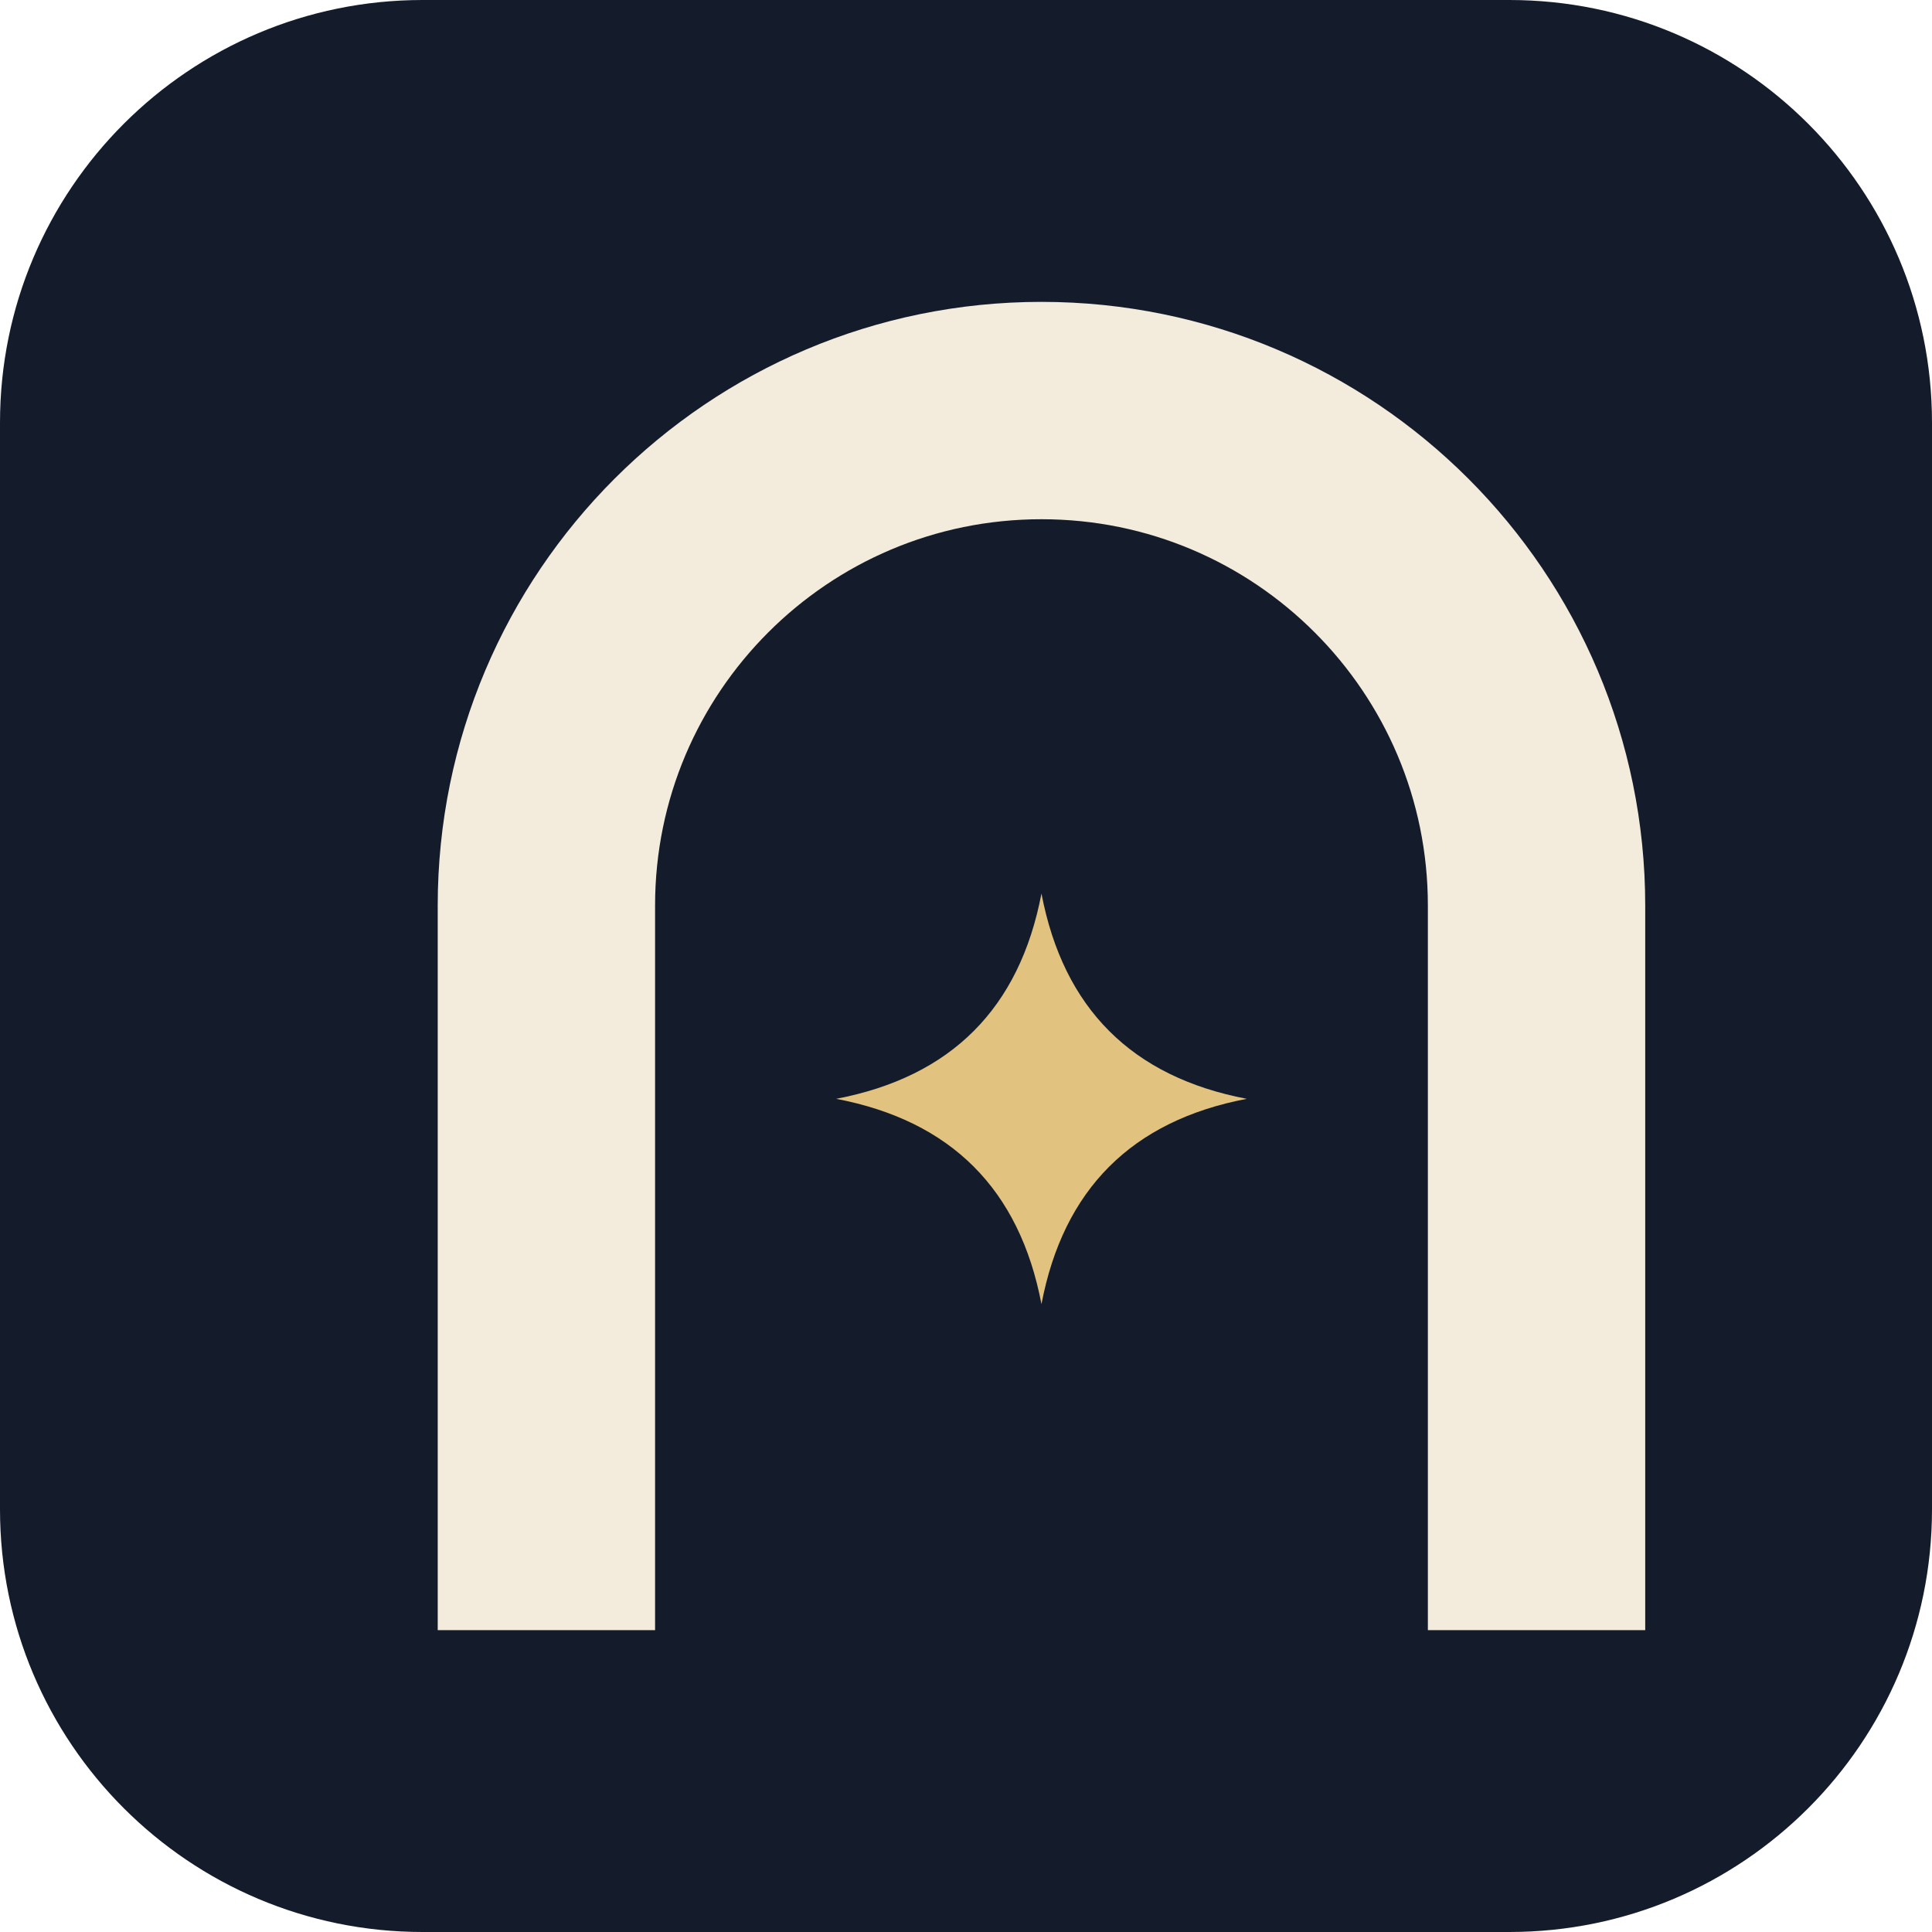
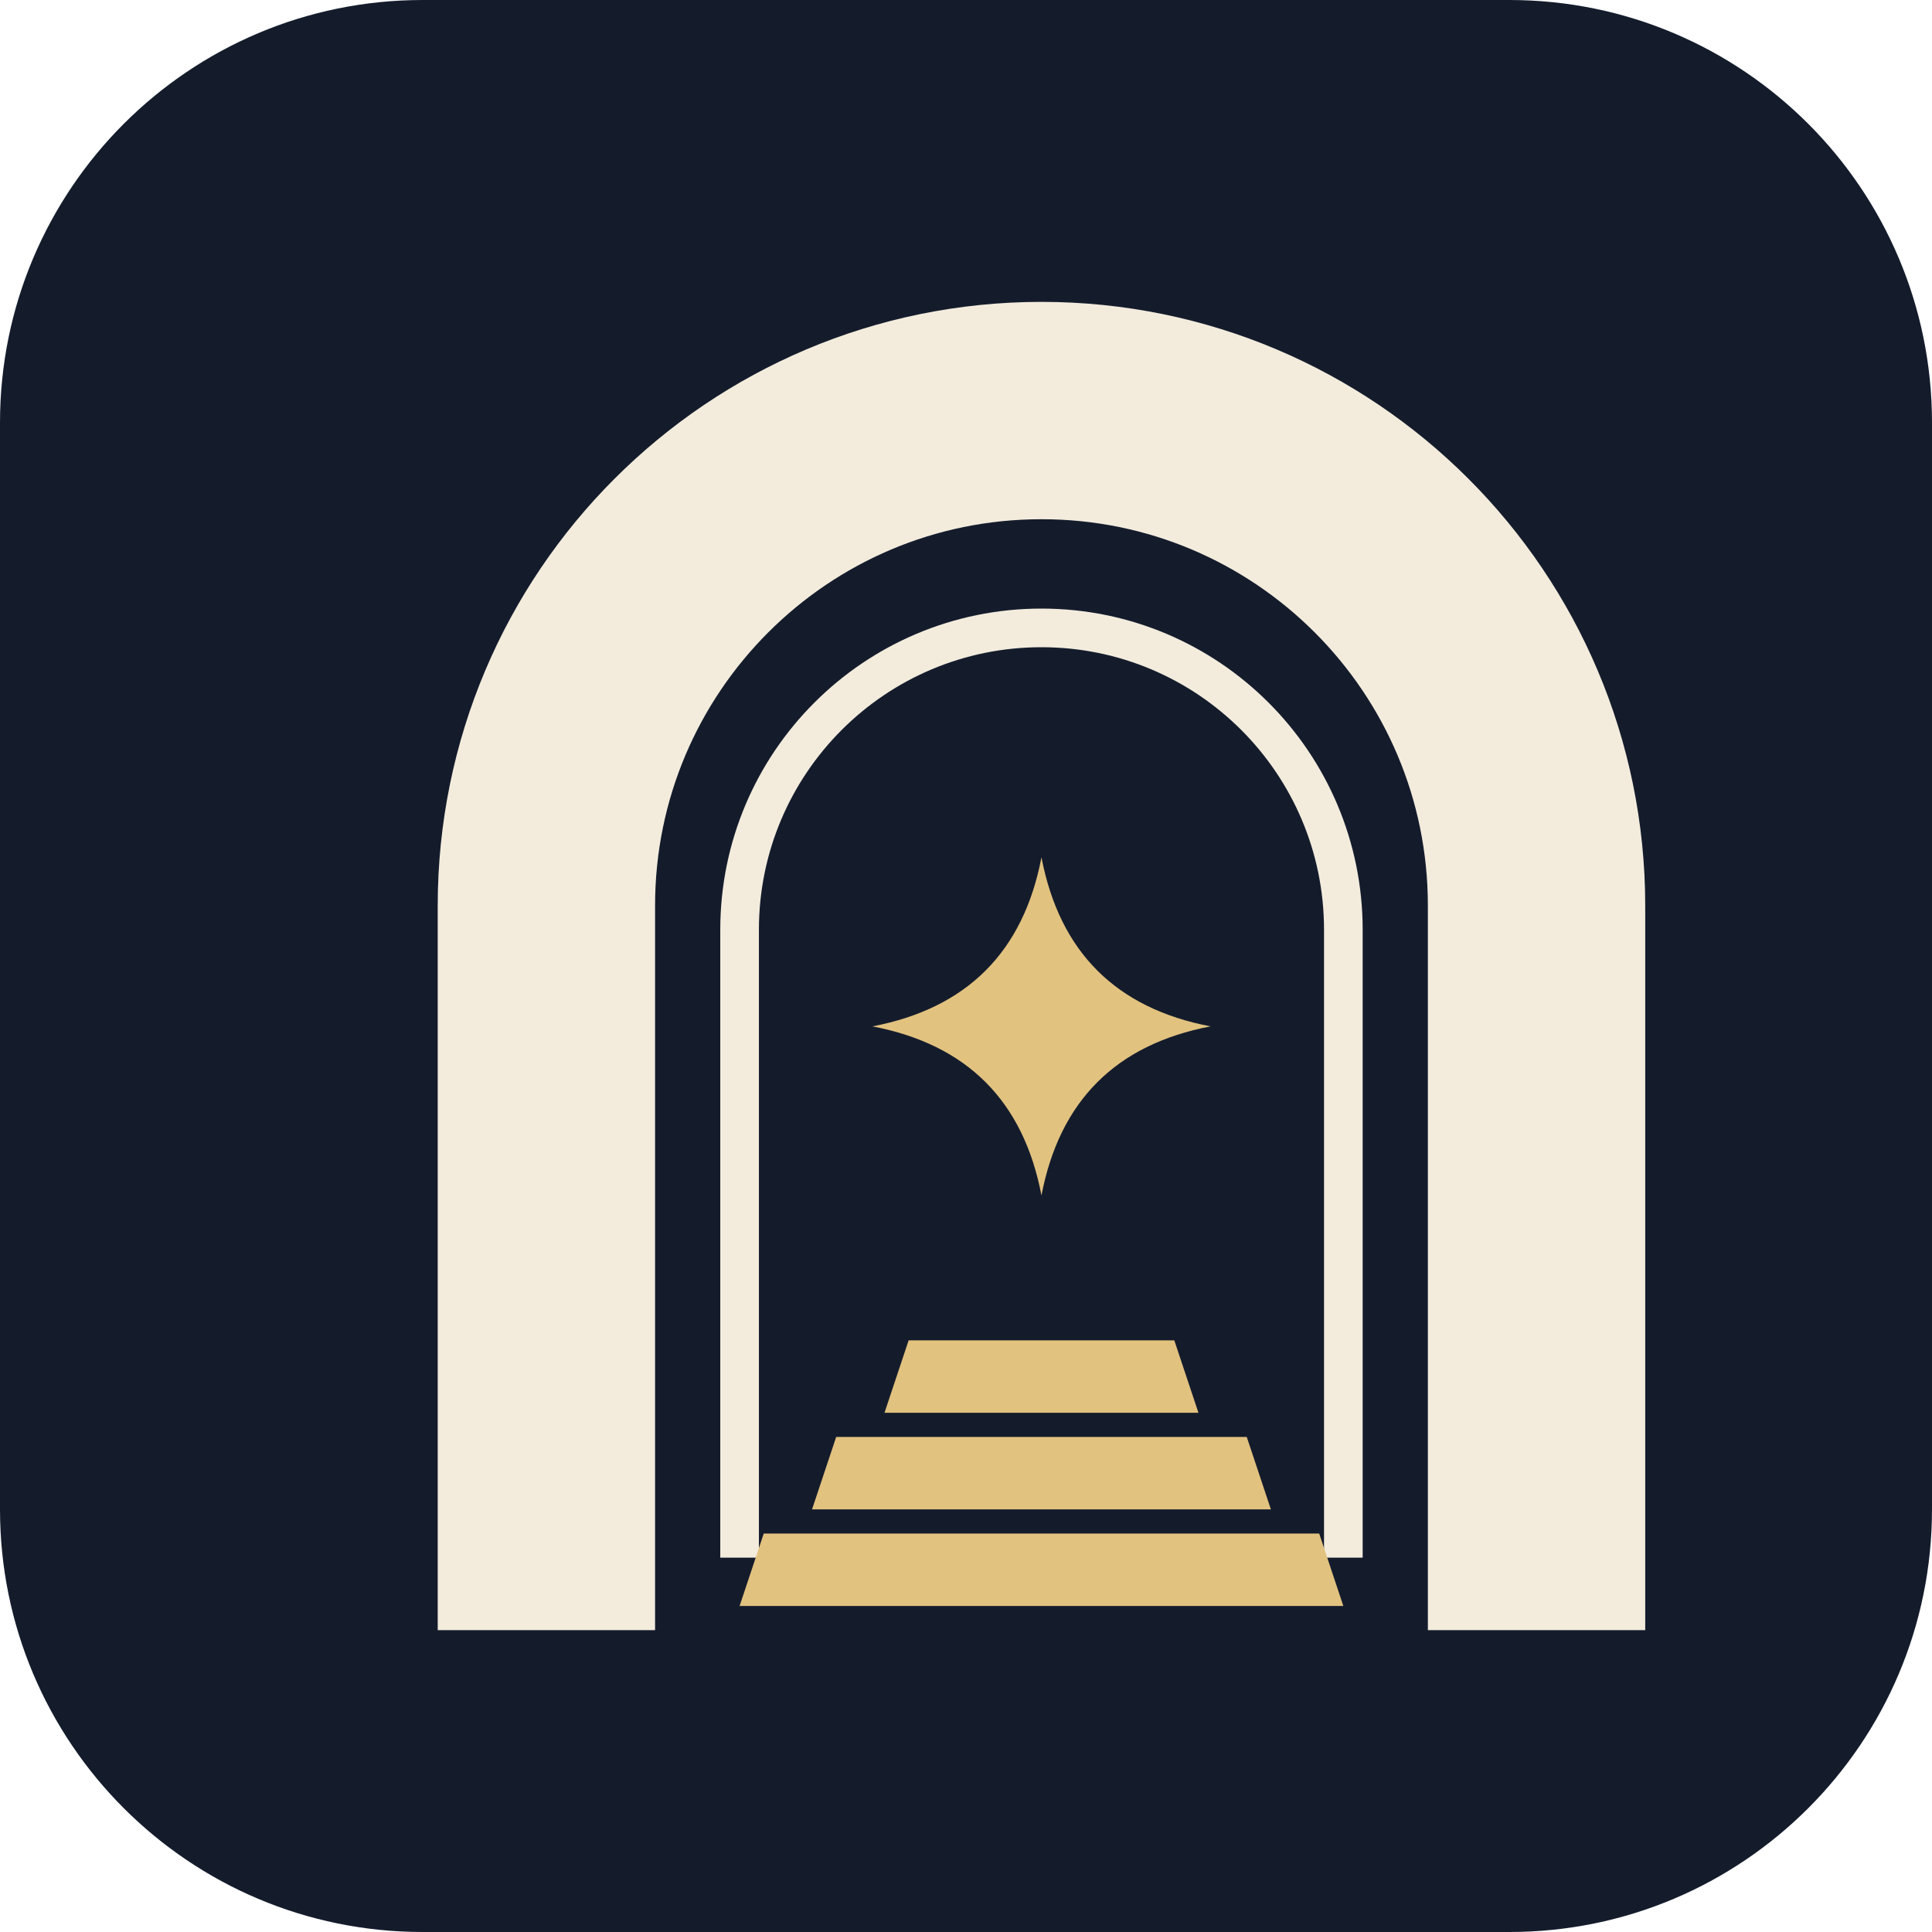
<svg xmlns="http://www.w3.org/2000/svg" viewBox="0 0 64 64">
  <rect x="0" y="0" width="64" height="64" rx="14" fill="#141C2C" />
  <path data-part="arch" fill="none" stroke="#F3ECDD" stroke-width="7.20" d="M18.10 54.00V30.00A16.40 16.40 0 0 1 50.90 30.00V54.00" />
-   <path data-part="spark" fill="#E2C27F" d="M34.50 29.60Q35.59 35.31 41.30 36.40Q35.59 37.49 34.50 43.20Q33.41 37.49 27.70 36.40Q33.41 35.31 34.50 29.60Z" />
+   <path data-part="inner" fill="none" stroke="#F3ECDD" stroke-width="1.28" d="M24.50 51.60V30.80A10.00 10.00 0 0 1 44.50 30.80V51.60" />
+   <path data-part="spark" fill="#E2C27F" d="M34.50 28.40Q35.40 33.10 40.10 34.00Q35.40 34.90 34.50 39.60Q33.60 34.90 28.90 34.00Q33.60 33.10 34.50 28.40Z" />
+   <path data-part="step" fill="#E2C27F" d="M30.10 44.40H38.90L39.70 46.80H29.30Z" />
+   <path data-part="step" fill="#E2C27F" d="M27.70 47.60H41.30L42.10 50.00H26.90Z" />
+   <path data-part="step" fill="#E2C27F" d="M25.30 50.80H43.70L44.50 53.20H24.50Z" />
</svg>
